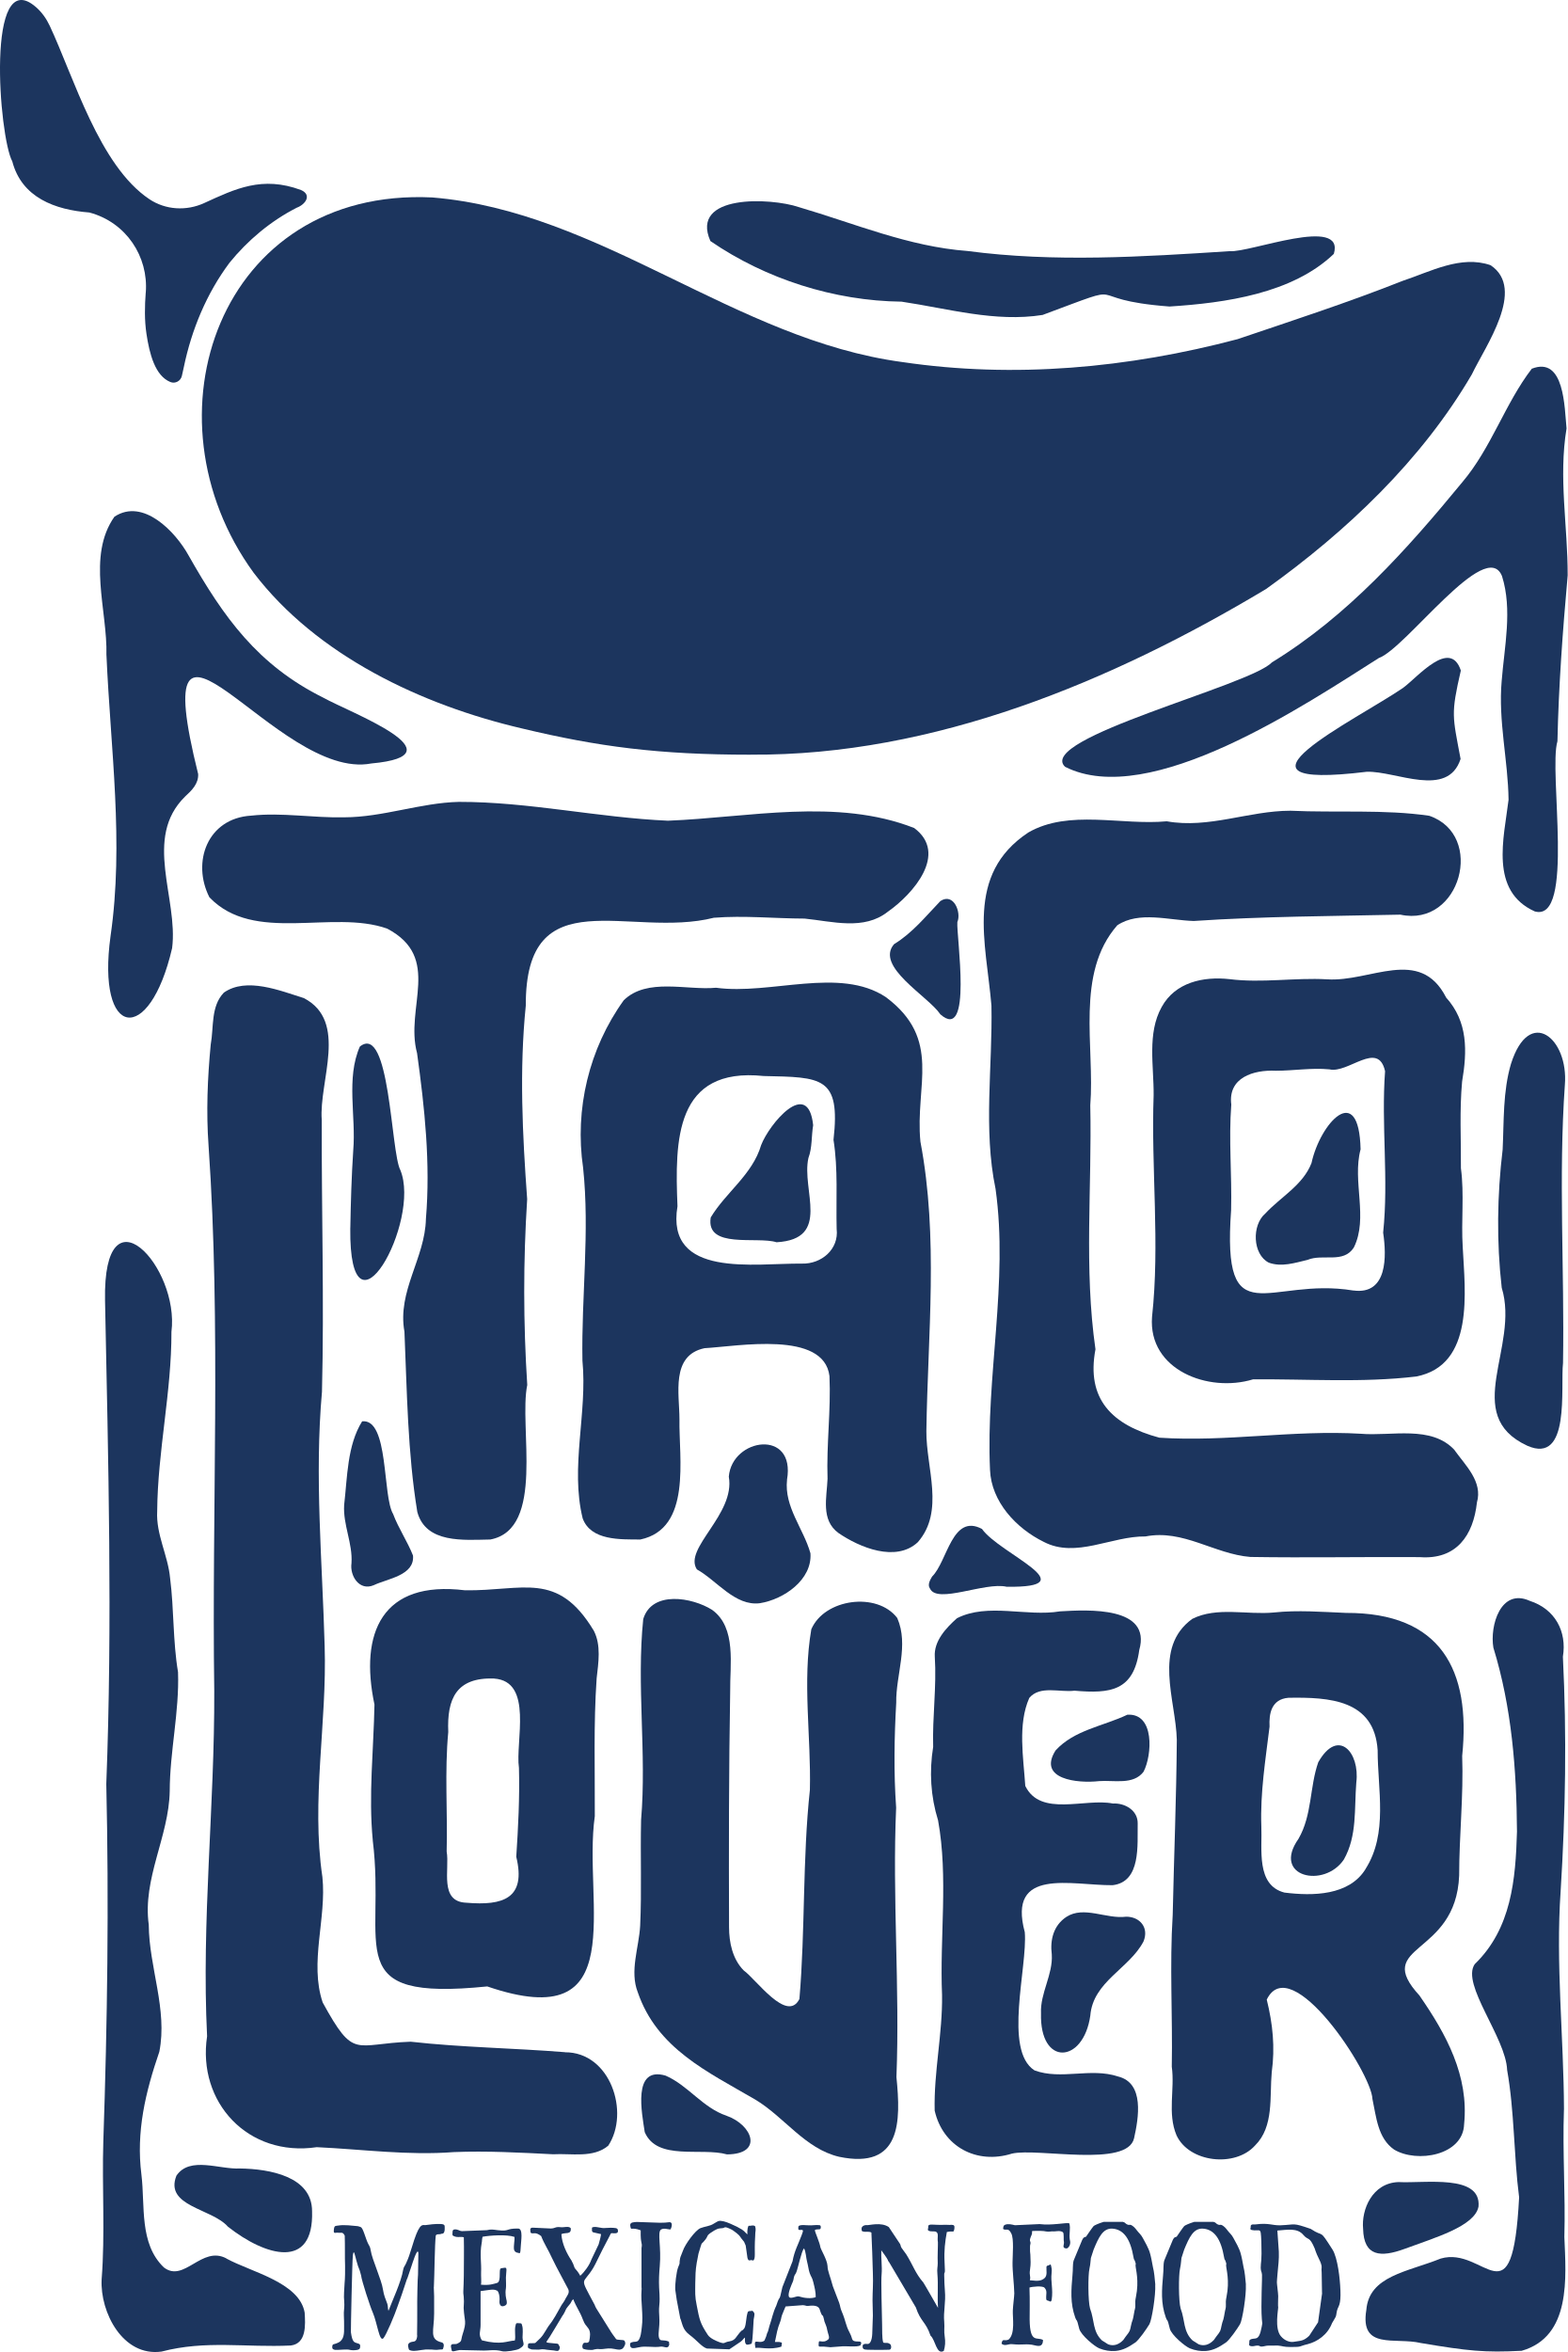
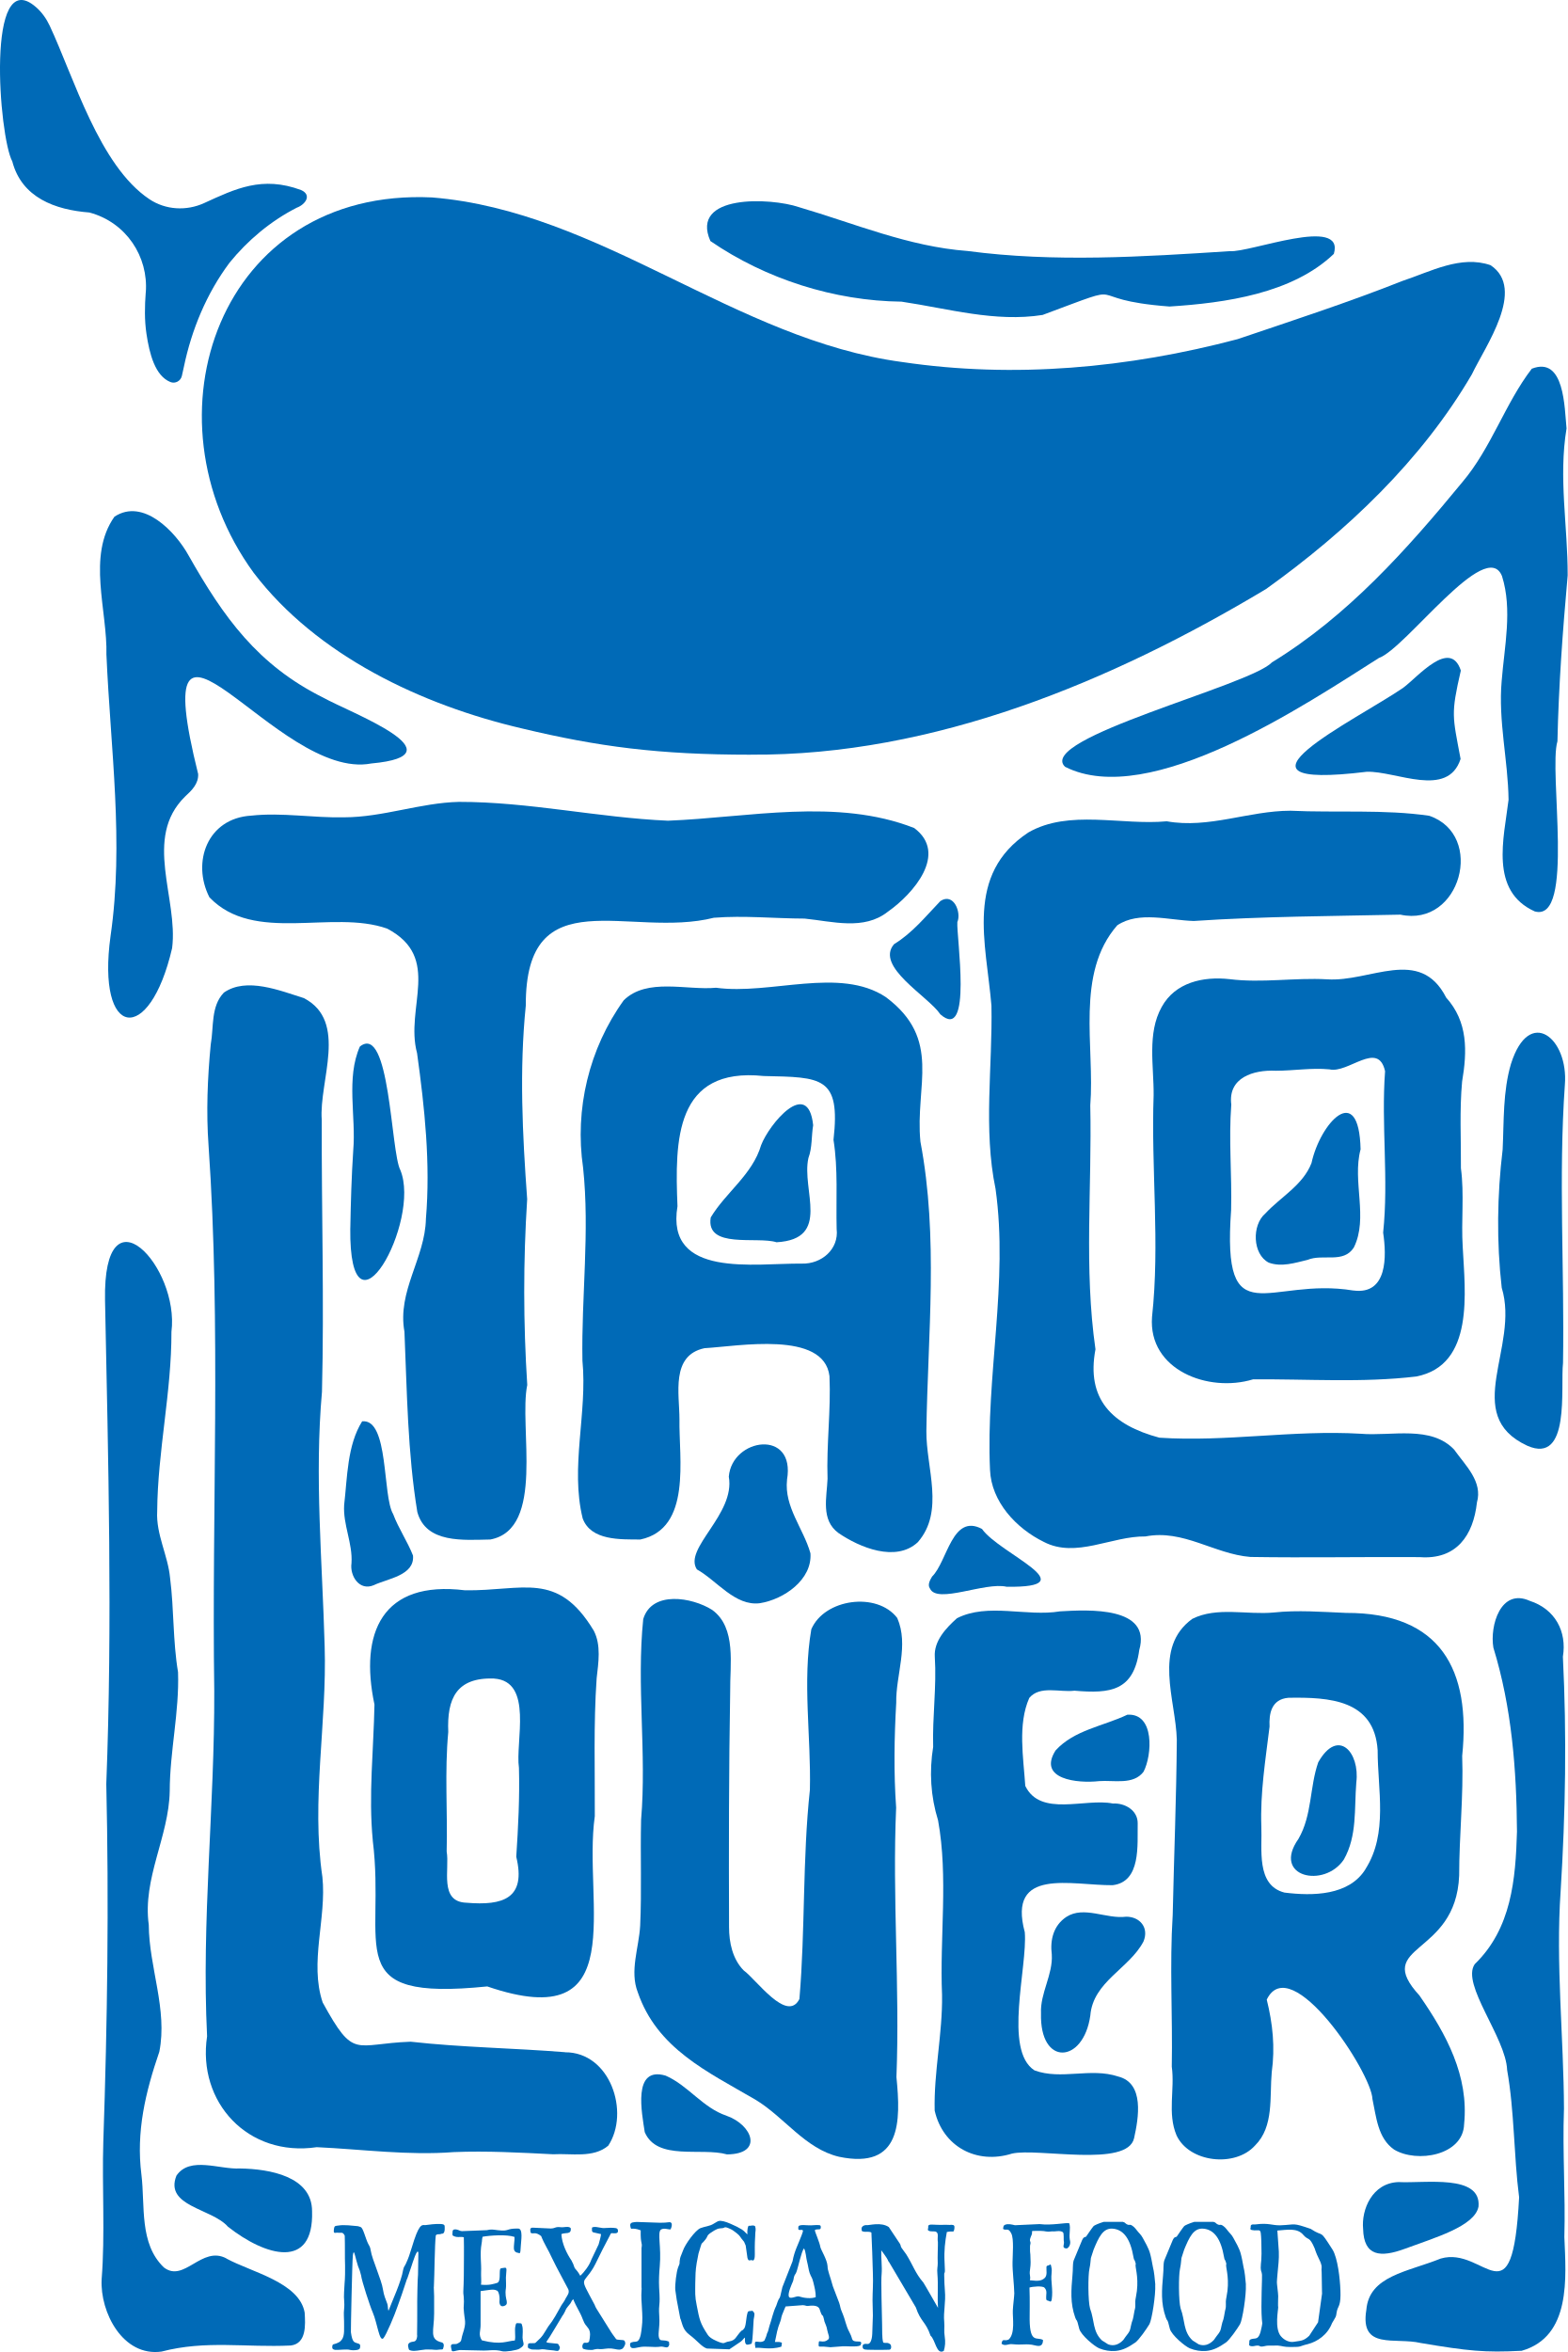
<svg xmlns="http://www.w3.org/2000/svg" id="Layer_1" data-name="Layer 1" viewBox="0 0 373.89 560.84">
  <defs>
    <style>
      .cls-1 {
-         fill: #1c355e;
+         fill: #006ab7;
        stroke-width: 0px;
      }
    </style>
  </defs>
  <g>
    <path class="cls-1" d="M346.94,345.8c-5.55-6.05-15.06-3.28-22.42-3.92-16.07-.96-32.06,2.01-48.01.94-11.31-3.03-17.49-9.19-15.24-21.08-2.78-19.31-.81-38.71-1.24-58.16,1.11-13.97-3.62-31.44,6.44-42.94,5.17-3.46,12.35-1.19,18.23-1.03,16.39-1.1,32.86-1.15,49.29-1.51,14.34,3.12,20.3-19,6.9-23.57-10.56-1.57-22.34-.7-33.12-1.21-9.97.01-19.45,4.32-29.5,2.52-10.78,1.02-23.33-2.91-33,2.66-15.2,10.04-10.06,26.33-8.81,41.3.29,14.49-1.99,29.46.98,43.7,3.11,22.27-2.35,44.65-1.32,67.01.31,7.56,6.21,13.92,12.83,17.16,7.66,3.99,16.17-1.41,24.24-1.3,9.02-1.76,16.36,4.18,25.02,4.89,13.45.22,26.92-.05,40.37.04,8.79.68,12.81-5.19,13.67-13.04,1.41-4.93-2.67-8.75-5.32-12.43Z" />
    <path class="cls-1" d="M170.3,218.84c7.15-.57,14.41.18,21.6.2,6.62.66,14.14,2.89,19.85-1.64,6.01-4.21,14.48-13.85,6.28-19.96-18.49-7.23-39.42-2.5-58.72-1.74-16.65-.73-33.13-4.51-49.85-4.49-9.22.22-18.11,3.66-27.36,3.68-7.39.17-14.86-1.2-22.18-.4-10.49.62-14.23,11.13-9.97,19.48,10.68,11.15,29.26,2.81,42.39,7.46,13.18,6.94,4.18,18.81,7.13,29.7,1.82,13.08,3.22,26.32,2.11,39.51-.19,9.38-6.88,17.22-5.12,26.91.61,14.24.75,28.88,3.07,42.98,2.05,7.56,11.08,6.68,17.41,6.57,13.2-2.48,6.74-26.92,8.81-36.85-.95-14.78-.97-29.5-.02-44.31-1.12-15.46-1.89-30.73-.33-46.14-.12-30.68,24.75-15.87,44.9-20.97Z" />
    <path class="cls-1" d="M219.52,272.23c-1.33-13.43,5.23-24.37-8.22-34.45-11.02-7.35-27.54-.47-40.52-2.25-6.99.67-16.44-2.46-22.02,2.99-8.29,11.51-11.74,25.98-9.69,39.94,1.62,15.28-.43,30.66-.16,45.98,1.22,12.56-2.96,25.36.06,37.63,1.96,5.32,8.97,5,13.75,5.03,12.33-2.6,9.16-19.41,9.33-28.71,0-6-2.12-15.2,5.97-16.91,7.96-.45,28.5-4.27,29.81,6.66.37,8.12-.74,16.27-.46,24.48-.17,4.43-1.66,9.79,2.59,12.92,5.06,3.47,13.69,7.05,18.92,2.22,6.5-7.4,1.98-17.75,2.06-26.52.33-23.07,2.93-46.11-1.42-69.01ZM191.25,301.31c-11.19-.13-32.56,3.62-29.67-13.68-.63-15.69-.65-33.26,20.57-31.05,13.81.3,18.36.09,16.64,15.22,1.12,7.01.58,14.16.75,21.24.58,4.81-3.59,8.4-8.29,8.27Z" />
    <path class="cls-1" d="M344.88,237.82c-6.27-12.22-18.07-3.58-28.39-4.3-7.74-.43-15.54.93-23.24-.04-6.28-.7-12.97.76-16.19,6.64-3.51,6.28-1.85,14.12-1.92,21.03-.62,17.63,1.53,35.36-.38,52.88-.95,12.63,13.41,18.13,24.09,14.88,12.98-.11,25.96.86,38.93-.68,13.97-2.72,11.61-20.28,11.08-30.86-.4-6.24.4-12.59-.43-18.8.04-6.87-.35-13.81.28-20.66,1.22-7.22,1.44-14.25-3.84-20.08ZM322.79,307.73c-20.36-3.38-31.35,11.29-29.17-19.18.21-8.42-.6-16.77.04-25.17-.82-6.43,5.27-8.31,10.63-8.06,4.25,0,8.49-.74,12.78-.33,4.5,1.06,11.61-7,13.27.44-.95,12.86.89,25.67-.46,38.5.83,5.56,1.1,14.88-7.09,13.79Z" />
  </g>
  <path class="cls-1" d="M179.05,179.96c-22.02,0-36.44-1.92-54.56-6.26-23.98-5.59-48.96-17.4-64-37.13-27.1-37.21-8.13-91.91,42.57-89.49,40.32,3.29,72.18,33.9,112.13,39.25,26.72,3.96,53.95,1.43,79.98-5.46,13.18-4.46,26.41-8.77,39.34-13.89,6.65-2.2,13.93-6.21,21-3.74,8.51,5.7-1.26,19.29-4.47,26.02-11.93,20.44-29.82,37.41-49.08,51.19-36.77,22.05-79.29,39.8-122.91,39.5Z" />
  <g>
    <path class="cls-1" d="M134.75,489.35c-12.28-.99-24.56-1.13-36.8-2.5-13.56.48-13.43,4.41-20.99-9.35-3.22-9.57.97-20.06-.07-29.93-2.71-18.35,1.12-36.64.54-55.05-.56-20.26-2.44-40.41-.64-60.65.54-21.58-.12-43.24-.05-64.81-.72-9.25,6.39-23.52-4.27-29.06-5.72-1.79-13.71-5.07-19.08-1.31-3.16,3.3-2.37,8.22-3.13,12.37-.77,8.05-1.1,16.08-.52,24.12,3,43.21.74,86.7,1.36,129.98.11,27.52-3.07,54.86-1.71,82.4-2.38,15.71,9.75,28.87,26.16,26.44,10.86.5,21.78,2.02,32.69,1.17,7.85-.32,15.81.12,23.68.52,4.32-.25,9.59.97,13.15-2.05,5.21-7.91.51-22.34-10.34-22.27Z" />
    <path class="cls-1" d="M338.6,475.9c-11.5-12.49,8.64-9.17,9.41-28.68,0-9.51,1.06-18.97.72-28.51,2.11-20.51-5.07-34.18-27.71-34.11-5.73-.23-11.46-.71-17.19-.1-6.4.62-13.57-1.44-19.47,1.52-9.46,6.88-3.92,19.35-3.69,28.84-.1,13.93-.68,27.83-.98,41.75-.76,12.02,0,24.15-.22,36.2.76,5.45-1.09,11.08,1.13,16.36,3.02,6.51,13.96,7.72,18.72,2.44,4.57-4.52,3.45-11.62,3.99-17.49.82-5.99.24-11.52-1.19-17.31,5.75-11.87,25.01,17.45,25.21,23.72.91,4.24,1.26,9.32,5.16,12.04,5.44,3.28,16.48,1.41,16.7-6.06,1.17-11.49-4.24-21.43-10.6-30.6ZM325.71,445.64c-3.92,6.41-12.64,6.49-19.37,5.65-6.84-1.77-5.27-10.44-5.51-15.78-.29-8.01.99-15.87,1.96-23.8-.16-3.04.4-6.53,4.5-6.87,9.73-.16,20.49.44,21.28,12.5-.01,9.39,2.52,19.81-2.88,28.3Z" />
    <path class="cls-1" d="M214,385.82c-4.81-6.31-17.37-4.62-20.5,2.68-2.16,12.49-.04,25.62-.34,38.29-1.78,16.52-1.09,33.35-2.5,49.88-2.94,5.81-10.33-4.72-13.28-6.81-2.67-2.7-3.5-6.67-3.5-10.32-.07-18.77-.05-37.55.27-56.28-.1-6.13,1.58-15.16-4.32-19.39-4.74-2.99-14.37-4.66-16.42,2.21-1.63,15.87.84,31.93-.51,47.87-.2,8.41.17,16.84-.22,25.24-.29,5.24-2.55,10.81-.57,15.87,4.6,13.43,16.61,18.94,28.02,25.59,6.92,4.14,11.88,11.74,20,13.64,14.86,3.1,14.73-8.41,13.67-19,.84-21.46-1.01-42.84-.07-64.26-.59-8.31-.45-16.72.02-24.99-.11-6.67,3.06-13.73.25-20.21Z" />
    <path class="cls-1" d="M252.83,384.23c-8,1.34-17.21-2.1-24.59,1.64-2.63,2.35-5.54,5.45-5.29,9.19.46,7.14-.6,14.33-.39,21.48-.95,5.88-.61,11.79,1.17,17.53,2.47,13.58.36,27.85.95,41.68.13,9.22-1.99,18.39-1.76,27.53,1.95,8.59,10,12.91,18.44,10.25,6.19-1.42,27.55,3.43,29.12-3.68,1.06-4.77,2.54-13.17-3.84-14.71-6.54-2.17-13.56.9-19.91-1.45-7.46-4.78-1.63-24.64-2.32-32.96-4.19-15.59,11.1-11.13,20.94-11.2,6.86-.79,5.88-9.69,5.99-14.71.06-3.13-3.04-4.93-5.93-4.77-6.61-1.33-17.25,3.29-20.88-4.19-.44-6.75-1.84-14.67.95-20.98,2.56-3.05,7.26-1.28,10.78-1.73,8.58.74,14.12.08,15.45-9.68,2.98-10.46-12.14-9.64-18.88-9.24Z" />
    <path class="cls-1" d="M88.9,438.85c3.2,25.58-8.13,38.42,27.31,34.82,34.8,11.92,22.72-19.91,25.65-40.6.05-10.96-.32-21.93.44-32.87.42-3.71,1.11-7.93-.69-11.37-8.67-14.37-16.84-9.43-30.69-9.62-19.83-2.45-25.22,10.16-21.61,27.25-.2,10.8-1.45,21.6-.4,32.4ZM117.84,400.26c9.44.63,5.02,15.1,5.93,21.29.19,7.1-.18,14.16-.64,21.21,2.41,9.95-3.15,11.69-11.89,10.95-6.57-.22-3.96-7.99-4.71-12.21.24-9.49-.51-19.07.38-28.49-.34-7.98,1.94-13.07,10.92-12.76Z" />
  </g>
  <path class="cls-1" d="M34.77,69.74c.66-8.52-4.65-16.73-13.46-19.07-8.15-.63-16.14-3.54-18.38-12.19C-.26,32.65-3.47-8.77,8.56,1.68c1.41,1.22,2.5,2.76,3.29,4.45,5.76,12.27,11.82,33.37,23.77,41.36,3.87,2.59,8.85,2.87,13.08.93,7.43-3.4,13.83-6.54,23.09-3.11,2.66,1.17,1.08,3.45-1.02,4.22-6.19,3.16-11.69,7.76-16.03,13.12-5.48,7.34-9.04,15.96-10.89,24.85l-.47,2.12c-.27,1.23-1.59,1.95-2.75,1.47-3.65-1.48-4.98-6.7-5.7-11.5-.49-3.26-.42-6.57-.17-9.86Z" />
  <g>
    <path class="cls-1" d="M54.02,538.54c-5.91-3.19-10.09,5.89-14.94,2.13-5.93-5.7-4.44-14.71-5.35-22.12-1.3-10.24.96-19.66,4.27-29.31,2-10.08-2.46-20.13-2.52-30.27-1.52-11.06,4.8-20.99,5-31.86.02-9.49,2.31-18.9,1.98-28.39-1.25-7.43-.94-14.94-1.89-22.4-.5-5.46-3.39-10.42-3.08-15.97.11-14.31,3.44-28.43,3.4-42.78,1.97-15.5-16.35-35.25-15.84-7.49.78,38.42,1.79,76.86.3,115.31.65,28.35.26,56.91-.71,85.26-.33,10.94.45,21.96-.4,32.88-.4,7.84,5.05,18.49,14.29,17.21,10.56-2.77,20.03-.93,30.84-1.45,3.76-.48,3.47-4.96,3.29-7.86-1.27-7.21-12.79-9.66-18.65-12.87Z" />
    <path class="cls-1" d="M253.99,182.83c20.18,10.27,57.48-14.92,74.86-25.92,6.44-2.27,25.61-28.98,29.38-19.53,2.52,7.99.56,16.82-.08,25-.85,9.55,1.53,18.96,1.64,28.34-1.1,9.14-4.58,21.73,6.25,26.61,9.65,2.71,3.25-33.5,5.41-40.57.29-13.27,1.26-26.34,2.44-39.55.03-11.72-2.22-23.31-.27-35.05-.5-4.87-.43-17.32-8.29-14.24-6.38,8.31-9.64,18.86-16.53,27.01-13.24,16.1-27.4,31.98-45.46,43.02-5.19,5.54-56.31,18.14-49.34,24.88Z" />
    <path class="cls-1" d="M373.01,503.02c-.06-17.3-2-34.72-.8-52.05,1.17-18.66,1.47-37.23.54-55.93.99-6.02-1.87-11.36-7.89-13.31-6.96-3.15-9.58,5.97-8.69,11.15,4.38,14.23,5.53,29.08,5.63,43.86-.33,11.4-1.31,23.13-10.08,31.62-3.3,4.82,7.43,17.48,7.73,25.23,1.77,9.99,1.56,20.27,2.86,30.37-1.6,30.51-8.13,11.49-18.7,14.6-7.94,3.2-17.08,4.1-17.74,12.25-1.58,9.66,6.85,6.44,13.01,7.89,11.22,1.89,15.21,2.32,24.04,1.85,11.87-3.39,10.57-17.49,10.18-27.14.28-10.13-.46-20.3-.1-30.37Z" />
    <path class="cls-1" d="M25.39,156.24c.97,22.29,4.2,44.71.98,66.94-3.4,24.54,9.26,26.29,14.68,2.9,1.51-11.86-6.98-26.24,3.09-36.14,1.6-1.46,3.23-3.06,3.12-5.37-13.13-52.67,18.7,1.84,41.3-2.52,22.03-2.01-5.32-12.24-11.38-15.65-15.73-7.8-23.86-19.22-32.21-33.96-3.1-5.62-10.82-13.77-17.68-9.23-6.61,9.4-1.62,22.35-1.91,33.02Z" />
    <path class="cls-1" d="M215.02,71.93c11.12,1.65,22.34,4.96,33.64,3.17,22.75-8.45,7.77-3.72,30.26-2.01,13.36-.85,29.31-3.1,39.2-12.55,2.73-9.21-20.06-.25-24.8-.65-20.79,1.34-41.82,2.71-62.57-.04-14.04-1.04-26.91-6.56-40.25-10.47-6.62-2.25-26.04-3.14-21.07,8.1,13.19,9.05,29.5,14.27,45.59,14.45Z" />
    <path class="cls-1" d="M360.38,253.64c-1.97,6.64-1.67,13.66-2,20.48-1.31,10.93-1.47,21.95-.22,32.94,4.35,14.18-9.8,30.3,6.1,37.68,10.37,4.57,7.87-13.95,8.52-19.73.37-22.12-1.11-44.28.44-66.32.92-11.12-8.47-18.84-12.84-5.04Z" />
    <path class="cls-1" d="M187.7,352.86c2.12-12.21-13.11-10.02-13.88-.75,1.61,8.98-10.91,17.12-7.61,22.12,4.78,2.66,9.1,8.81,15.01,8.06,5.76-.91,12.53-5.63,12.07-11.91-1.67-5.93-6.29-11.04-5.58-17.52Z" />
    <path class="cls-1" d="M334.69,163.99c-11.23,7.7-46.38,24.64-8.71,20.04,7.01-.21,19.29,6.41,22.37-3.06-1.92-10.27-2.36-10.57.06-21.08-2.55-7.75-10.29,1.58-13.72,4.09Z" />
    <path class="cls-1" d="M83.54,292.87c-.3,29.55,17.04-1.66,11.93-13.89-2.29-4.37-2.45-35.12-9.64-29.43-3.34,7.57-.89,16.64-1.58,24.74-.41,6.19-.59,12.39-.7,18.57Z" />
    <path class="cls-1" d="M268.6,457.04c-4.72.63-10.08-2.68-14.29.06-3.07,2.06-3.9,5.48-3.46,8.94.31,4.81-2.8,9.25-2.57,14.03-.35,12.73,10.13,12.06,11.76.55.65-8.12,9.28-11.18,12.68-17.66,1.38-3.33-.88-5.92-4.12-5.92Z" />
    <path class="cls-1" d="M57.22,517.08c-4.88.27-11.94-2.99-15.14,1.71-2.92,7.36,8.45,7.78,12.28,12.17,8.97,7.06,20.51,10.42,20.07-3.69,0-8.29-10.1-10.09-17.21-10.19Z" />
    <path class="cls-1" d="M93.77,361.04c-2.6-4.29-.97-22.84-7.4-22.12-3.58,5.73-3.52,13.34-4.29,19.94-.3,4.73,2.06,9.13,1.75,13.88-.44,3.03,1.88,6.71,5.31,5.25,3.33-1.59,9.79-2.31,9.36-7.07-1.32-3.37-3.45-6.45-4.73-9.87Z" />
    <path class="cls-1" d="M334.94,536.27c7.11-2.65,16.84-5.38,17.69-10.13.65-7.76-12.73-5.49-19.09-5.82-6.32.22-8.87,6.63-8.44,11.13.15,6.65,4.23,6.87,9.84,4.82Z" />
    <path class="cls-1" d="M173.31,504.51c-5.71-1.89-9.17-7.23-14.56-9.57-8-2.35-5.64,9.01-4.98,13.47,2.95,6.93,13.48,3.58,19.62,5.31,8.75-.06,6.1-7.03-.08-9.2Z" />
    <path class="cls-1" d="M224.25,241.85c7.79,6.92,3.81-18.65,4.08-21.99.99-2.22-.84-7.09-4.04-5.01-3.52,3.66-6.63,7.58-11.06,10.29-4.59,5.34,8.17,12.43,11.02,16.7Z" />
    <path class="cls-1" d="M268.87,408.88c-5.76,2.74-12.67,3.63-17.12,8.52-4.36,6.89,5.25,7.9,10.39,7.31,3.5-.27,8.17.99,10.6-2.24,2.05-3.92,2.71-14.03-3.88-13.59Z" />
    <path class="cls-1" d="M234.21,364.58c-7.14-3.78-8.24,7.76-11.91,11.36-.48.82-1.16,1.96-.49,2.87,1.72,3.73,13.17-1.66,18.29-.44,19.49.25-1.69-7.82-5.89-13.78Z" />
    <path class="cls-1" d="M193.94,268.31c-1.21-11.5-10.52-.22-12.41,4.75-2.08,7.06-8.43,11.25-12.02,17.24-1.25,7.61,11.08,4.44,15.69,5.92,13.18-.76,5.88-12.44,7.61-20.1.93-2.46.7-5.31,1.13-7.82Z" />
    <path class="cls-1" d="M314.41,420.19c-2.09,5.96-1.44,12.61-4.72,18.28-6.45,9.13,6.18,11.9,10.83,4.92,3.19-5.66,2.45-12.02,2.96-18.36.9-7.13-4.33-13.15-9.07-4.83Z" />
    <path class="cls-1" d="M322.89,297.47c3.52-7.08-.44-15.75,1.61-23.41-.38-16.4-9.63-6.28-11.71,3.28-2.05,5.27-7.3,8.03-11.01,12.02-3.25,2.75-3.07,9.73.82,11.72,3.04,1.11,6.22.06,9.25-.66,3.67-1.53,8.55.95,11.04-2.95Z" />
  </g>
  <g>
    <path class="cls-1" d="M103.46,545.35c0,.62.08,1.54.08,2.19v4.12c0,4.08-1.27,6.16,1.81,6.89.12,0,.62.23.46,1-.19.85-.23.65-.73.69-1.77.23-1-.04-3.54,0-1.85.19-2.5.46-3.46.27-.65-.12-.58-.35-.65-.62-.15-.46-.23-1,.35-1.31.69-.39,1.46.15,1.69-1.31.08-.54,0-.23,0-.58,0-1.88.08-4.54.04-6.39-.04-.88.08-7.39.19-7.93l.08-5.19c-.23-1.39-1.46,2.65-1.62,3.12l-1,2.96c-.12.15-.31.81-.35.92-.65,2-1.27,3.81-1.96,5.69-.69,2.08-2.73,6.93-3.42,7.7-.96.92-1.42-3.58-2.54-6.19-.58-1.27-2.65-7.58-2.77-8.81-.58-2.31-.42-.92-1.12-3.54-.42-1.5-.62-2.89-.85-1.15-.15,1.31-.5,17.97-.46,18.24.35,2.54.85,2.39,1.58,2.65.35.12.73.12.62.92-.04.46-.27.54-.69.65-.62.11-1.27.11-1.73,0-.73-.23-2.46.04-3.5,0-.35-.08-.73-.12-.73-.65,0-.88.42-.65.85-.85.46-.19.96-.31,1.39-.89.81-1,.54-2.85.58-4.42,0-.88-.12-1.88,0-2.81.19-1.89-.12-2.35,0-4.08l.12-2.15c.12-1.08.15-3.5.12-4.23-.08-1.96,0-4.73-.08-7.16-.46-1-.96-.62-1.42-.69-.88-.15-1.35.5-1.15-.92.12-.85.38-.69,1.08-.81,1.31-.23,3.39.04,4.58.15.15,0,.62.19.73.23.58.23,1.12,2.65,1.73,3.89.35.73.5.73.65,1.69.31,2.12,2.58,6.96,2.92,9.31.23,1.46.58,2.15,1.04,3.42.19.62.08,1.12.27,1.65.89-2.35,3.04-6.92,3.5-9.77.19-.88.35-.77.65-1.46.65-1.38.92-2.27,1.42-3.89,1.62-5.43,2.31-5.43,3.15-5.31.81-.11,2.62-.35,3.73-.27,1,.04.96.38.96.81.04.62-.04,1.62-.73,1.5-.69.31-.92-.08-1.39.39-.27,2.08-.31,9.39-.46,12.31Z" />
    <path class="cls-1" d="M124.62,557.28c.04,1.62.89,1.77-.73,2.77-.58.38-3.39.81-4.08.62-1.89-.54-3.31-.08-5.12-.19l-5.04-.11c-.92.11-1.85.58-1.92.08l-.15-.69c-.27-1.19.92-.65,1.42-.88,1.31-.65.85-.73,1.31-2.19,1.08-3.31.46-2.89.27-6.35,0-.73.12-1.38.04-2.12,0-.92-.15-1.08-.12-1.81.04-1.19.12-2.42.12-3.77,0-2.81.08-6.39,0-9.16-1-.23-1.5.19-2.54-.35-.27-.11-.15-.58-.15-.85,0-.46.12-.77.96-.65.58.12.73.35,1.27.39l5.93-.23c1.12-.27,1.58-.12,2.62,0,2.92.35,1.77-.42,4.85-.39,1.27,0,.69,3.04.65,4.19-.08,2.08-.27,1.69-.58,1.62-.69-.08-.92-.39-1.04-.81-.12-.96.19-2.19.12-3-1.85-.65-5.96-.35-7.62-.04-.19.81-.08.85-.23,1.62-.46,2.46,0,4.89-.12,6.85-.04.92.12,2.39-.04,2.96,2.15.19,3-.19,3.85-.42.92-.27.5-2.46.73-3.27.08-.27.46-.27.81-.31.35-.04.77-.23.69.65,0,.5-.12,1.08-.12,1.66,0,.77.08,2.04,0,2.54-.23,1.42.04,2.35.19,3.04.08.62.04.96-.65,1.19-.73.27-1.12-.31-1.08-1.12.15-1.27-.27-2.62-.69-2.58-.73-.42-1.92-.08-3.81.15v8.12c0,1.42-.58,2.27.31,3.62,4.66,1.19,6.04.12,7.85.04.27-1.04-.15-2.42.19-3.65.12-.62.23-.5,1.04-.46.42,0,.38.08.54.62.23.73.08,2.19.08,2.69Z" />
    <path class="cls-1" d="M148.91,558.13c.23.31.31.73.08,1.15-.31.65-.54.85-.89.92-.54.23-1.23-.08-2.27-.19-1-.11-1.96.19-2.69.15-1.35-.15-1.46.23-2.15.19-.23,0-1.15,0-1.77-.23-.35-.15-.19-.12-.35-.65.27-1.58,1.12-.27,1.65-1.19.23-1.04.38-2.19-.15-3-.69-1-.81-.77-1.39-2.27-.65-1.77-1.5-2.81-2.27-4.77-.73.73-.04.38-1.31,1.81-.58.69-.46.88-.89,1.58-.31.58-.04.08-.35.54-.65,1.04-3.12,5.31-3.81,6.19-.23.31.89.31,1.77.42,1.35.08.92.12,1.42.92-.19,1.35-.81.77-1.89.73-2.04-.15-1.69-.38-3.19-.15l-1.65-.04c-.5-.23-.62-.11-.92-.5.04-.62,0-.85.19-.92.35-.19,1.42.04,1.65-.19,1.92-1.73,1.77-1.92,3.04-3.89,1.35-1.69,2.04-3.12,3.15-5.08.46-.73.58-.73,1.04-1.69.35-.62.92-1.23.58-2.08-.42-.88-2.81-5.16-3.89-7.46-.85-1.92-1.88-3.39-2.58-5.23-1.38-1.08-1.81-.5-2.31-.69-.15,0-.27-.19-.27-.62-.08-.35,0-.77.73-.69l4.16.19c1.15-.04.96-.46,2.35-.31.73.11,1.89-.35,2.39.23.19,1.62-1.27.96-2.23,1.42.12,2.27,1.31,4.69,2.42,6.31.35.81.23.31.58,1.31.31,1,.46.46,1.5,2.31.96-.85,2.19-2.5,2.65-3.85l1.73-3.62c.23-.85.5-1.73.58-2.46l-1.85-.42c-.31-.08-.35-.42-.31-.73,0-.23-.12-.5.38-.54.92-.12,1.81.35,2.81.23.85,0,1.42-.15,2.58.04.46.19.42.46.42.77,0,.58-.96.46-1.5.42-.19,0-.31.27-.46.62-.69,1.23-2.66,5.12-3.42,6.73l-.5.92c-2.54,4.23-3.39,1.81.15,8.5.35.58.15.46.58,1.19l2.96,4.73c.15.23.12.19.27.42.31.58.92,1.38,1.46,2.12.15.31,1.81.15,1.96.39Z" />
    <path class="cls-1" d="M159.85,531.62c-.58,0-1.5-.42-2.23.04-.89.77.15,4.08-.27,8.77-.15,1.62-.23,3.39-.15,5.04.35,5.08-.19,3.27.04,6.93.19,2.89-.54,4.54.12,5.43.35.46.92,0,2.19.54,0,.65.23.54-.12,1.15-.38.5-1.12-.04-1.85.04-1.85.27-3.46-.23-5.19.15-.54.12-1.19.27-1.62.19-.35-.08-.46-.39-.5-.69,0-.31-.04-.58.42-.69.62-.23,1.12.04,1.54-.42.58-.65.73-2.12.85-3.27.38-2.73-.27-6-.08-8.54.04-.85.04-.31,0-.92v-9.31c.27-1.54-.27-.69-.19-4.23-1.19-.46-1.69-.39-2.08-.39-.27.08-.31-.08-.42-.73-.12-.88.92-.81,1.54-.88l5.58.19c.92,0,1.5-.04,2.08-.12,1.27-.19.5,1.73.35,1.73Z" />
    <path class="cls-1" d="M180.15,532.27c0,.23-.04.46-.04.96-.27,4.19.19,5.19-.46,5.81-.85-.38-1.04.46-1.38-.62l-.42-2.96-.38-.89-.31-.38c-.65-.73-.54-.96-1.42-1.65-.38-.27-.85-.69-1.31-.92-1.89-.92-1.42-.35-2.15-.31-1.08.08-1.31.11-2.96,1.23-.77.58-.46.65-1,1.38-1.46,1.88-.62-.04-1.73,3.46l-.42,2.19c-.31,1.85-.31,3-.35,4.89,0,2.15-.12,3.08.35,5.27.65,3.35.77,4.19,2.65,7.04.58.85,1.96,1.42,2.77,1.73,1.42.5.92.04,2.35-.19,1.46-.23,1.62-1.12,2.5-2.12.73-.88.5-.15,1.15-1.12.42-1.04.31-2.31.73-3.69.15-.46.85-.23,1.12-.38.73.65.5.88.31,2.08l-.19,3.23c-.04.35-.12,2.54-.38,2.58-.85.23-1.27.42-1.46-.35-.08-.35-.04-.58-.04-1.15-.46.31-.46.58-1.04,1l-2.69,1.81-5.31-.19s-.08-.04-.15-.04c-1.19-.42-2.15-1.81-4.04-3.23-1.58-1.19-1.65-2.39-2.12-3.73,0-.04-.08-.11-.08-.15l-.85-4.46c-.12-.96-.23-1.62-.35-2.42-.08-1.27.27-4.27.69-5.35.62-1.42.15-.58.46-2.12.12-.54.46-1.15.69-1.85.46-1.42,2.92-4.85,4.16-5.35,1.04-.42,2.27-.46,3.19-1.08,1.12-.65,1.15-.81,2.39-.54.85.19,2.31.89,3.12,1.27,1.27.77,1.12.42,2.5,1.85-.08-1.04.12-2.12.38-2.08.35.11.92-.27,1.46.11.23.69.08,1.15.08,1.42Z" />
    <path class="cls-1" d="M205.18,559.28c-.77.46-3.69.08-4.58.23l-2.54.19-1.62-.15h-.92c-.35,0-.27-.31-.27-.65.04-.35,0-.69.27-.62,1.15.15,1.39.04,2-.42.5-.42-.08-1.39-.23-2.27-.08-.77-.54-1.62-.65-2-.58-2.65-.31-.27-1.15-2.92-.27-.88-1.42-.92-2.12-.88-1.42.19-.85-.04-1.85-.12l-4.16.31-.42,1c-.81,1.85-.5,1.65-.81,2.5-.81,2.04-.85,2.85-1.31,4.96h.96c.96.19.69.08.58,1.12-2.77.92-5.54,0-6.16.35-.19-.85-.23-1.35,0-1.5.27-.19,1.38.35,2.12-.31.73-1.54.38-1.31.85-2.19l.35-1.31c.58-1.62.81-3.15,1.62-4.81,1.04-3.16.54-.19,1.46-4.42l2.42-6.16c.46-2.54,1.31-3.89,2.19-6.27.23-.58.38-1.04.23-1.15-.19-.15-.54-.04-.77-.04-.38-.12-.27-.23-.27-.69,0-.81,2.23-.35,3.04-.42.58-.04,1.38-.11,2.04-.04.27.04.35.35.23.81-.12.19-.31.19-.69.19-.5,0-.65.15-.69.23-.04.15,1.19,3,1.31,3.92.08.65,1.65,3.04,1.73,4.62,0,1.12.62,2.35,1.27,4.81l1.5,3.92c.35,1.04.19,1.12.65,2.16.96,2.27.88,3.15,1.81,4.89.62,1.15.54,1.58.77,1.85.35.42,1.12.31,1.58.35.42.04.65.23.23.96ZM194.02,544.35c-.42-1.62-.46-1.08-.92-2.35-.27-.81-.35-1.73-.62-2.73-.23-.81-.27-2.39-.73-3.15-.62.73-1.42,4.69-1.81,5.66-.31.73-.31.46-.46.85-.23.54-.12.65-.35,1.35-.31.73-1.27,2.81-1,3.62.31.81,1.85-.23,2.46,0,1.12.38,2.96.58,3.96.15.04-1.12-.31-2.5-.54-3.39Z" />
    <path class="cls-1" d="M227.63,531.38c-.11.65-.19.81-.58.73-.5-.04-1,.08-1.23.12-.42,2.35-.69,4.39-.54,7.2.23,3.89-.12,1.58-.08,3.27,0,1.15.08,2.42.15,3.42.27,3-.39,5.04-.15,7.54.12,1.42-.11,2.08.12,3.54.19,1.23.11,2.27-.23,3.39-1.77,1-1.96-2.62-3.16-3.65-1.12-3.35-2.35-3.27-3.5-6.73l-6.39-10.81c-.27-.35-.23-.27-.27-.46-.12-.39-1.58-2.35-1.58-2.35-.08,1.77.23,3.92.08,5.62-.19,1.46.08,9.73.11,12.01.04,1.35-.04,3.19.23,4.23.12.46.89,0,1.5.39.23.19.31.15.39.5.08.19.11.96-.46.96-2.39.08-4.69,0-5.12,0-.96,0-1.19-.27-1.19-.73,0-.35.04-.77,1.15-.65.62.08,1.08-.85,1.15-2.39l.15-4.39c0-1.65-.08-2.12-.08-3.62,0-2.16.19-3.81.08-6.46-.15-4.73-.15-5.43-.35-9.7-.54-.35-1.42-.08-1.85-.23-.04,0-.11-.04-.19-.04-.23,0-.31-.19-.31-.69s.65-.88,1.23-.81c.58.08,3.42-.81,5.27.46l2.69,4.04c.23.46.04.35.35.92.31.5.81,1.04,1.12,1.54,1.62,2.58,2.12,4.46,4.08,6.73.19.23,3.31,5.73,3.5,6.04-.19-2.54.08-5.5-.15-8.08-.12-1.35.08-1.62.08-2.54-.08-1.42.08-4.62.04-5.04-.19-1.15.23-2-.35-2.42-.23-.23-.81-.12-1.46-.19-.89-.19-.5-.54-.5-.85.04-.27-.19-.62.54-.73.65-.04,2.08.12,3.35.04.54-.04,1.08.08,1.62,0,.69,0,.81.23.73.88Z" />
    <path class="cls-1" d="M255.21,534.27c.23,1.23-.58,1.88-.81,1.88-1.27-.04-.54-.92-.65-1.58-.15-.54.08-2.08-.27-2.31-.73-.5-1.81-.08-2.5-.19-1.62.23-1.39-.11-2.85-.11-2.92.04-1.65-.15-2.08.92-.73,1.65-.27,1.39-.27,1.96,0,.5-.15.12-.12,1.39,0,.5,0,.85.08,1.38.04,1.77.15,1.88-.08,3.62-.23,1.46.23,1.46-.04,2.5,2.19.27,2.77.08,3.46-.46.81-.65.42-1.96.5-2.77.08-.31.39-.23.65-.38.19-.04.35-.42.46.19.23.96.15,1.19.11,1.81-.23,1.88.39,3.81.04,6.16-.15.85-.46.46-.69.38-.35-.08-.62-.15-.62-.42-.11-1.15.35-1.92-.42-2.73-.46-.5-2.92-.27-3.58-.04.11,3,.04,5.54.04,7.66.08,5.85,1.81,4,3.19,4.85-.04,2.16-1.77,1.23-2.69,1.12-1.96-.23-2.19.11-4.58-.12-1-.15-1.77.58-2.62-.11.23-1.46.65-.5,1.69-1,1.62-1.42.92-5.23,1-6.93.04-1.12.35-3.46.35-4.08-.04-2.15-.46-5.31-.42-7.39,0-1.58.39-5.66-.31-6.92-.62-1.19-.96-.81-1.54-.89-.54-.08-.39-.31-.35-.54s.04-.46.42-.62c.73-.31,1.69-.04,2.35.11l5.89-.27c2.89.38,6.35-.42,7.08-.19.39,1.42-.15,2.35.15,4.12Z" />
    <path class="cls-1" d="M275.52,544.77c.15,2.42-.81,8.43-1.38,9.43-.69,1.15-2.5,3.77-3.39,4.39-1.58,1.08-2.85,1.81-4.66,2-1.35.11-2.69-.12-3.92-.62-1.19-.5-4.35-3.15-4.77-4.66-.73-2.96-.42-1.31-.96-2.69-1.23-3.46-.96-6.58-.65-10.16.15-1.35,0-2.42.27-3.42l2.04-4.92c.35-.69.46-.62.92-.77.04-.08,1.58-2.31,1.81-2.54.15-.15,1.12-.62,2.39-1h4.58c.58.15.5.31.89.54.88.5.62-.31,1.81.73.19.19.5.54.69.81.5.65.92.92,1.35,1.73.5.89,1.42,2.5,1.73,3.65.23.92.12.39.35,1.46.62,3.54.54,1.89.92,6.04ZM270.83,540.31c-.04-.88.23.04-.12-1.08-.27-.77-.19-.04-.38-1.04-.73-4.23-2.31-6.62-5.08-6.77-2.19-.08-3.19,2-4.42,5l-.65,2c-.19,1.38-.04,1.04-.35,2.58-.35,1.5-.35,7.73.15,9.47,1.08,2.81.58,5.5,2.85,7.62l1.46.92c1.31.5,2.54.08,3.62-1.04l.54-.77c1.15-1.46,1-1.35,1.31-2.73.27-1.27.35-.89.58-2.16l.23-1.27c.46-1.62-.04-1.46.35-3.35.81-3.89-.08-6.66-.08-7.39Z" />
    <path class="cls-1" d="M297.13,544.77c.15,2.42-.81,8.43-1.38,9.43-.69,1.15-2.5,3.77-3.39,4.39-1.58,1.08-2.85,1.81-4.66,2-1.35.11-2.69-.12-3.92-.62-1.19-.5-4.35-3.15-4.77-4.66-.73-2.96-.42-1.31-.96-2.69-1.23-3.46-.96-6.58-.65-10.16.15-1.35,0-2.42.27-3.42l2.04-4.92c.35-.69.46-.62.92-.77.04-.08,1.58-2.31,1.81-2.54.15-.15,1.12-.62,2.39-1h4.58c.58.15.5.31.89.54.88.5.62-.31,1.81.73.19.19.5.54.69.81.5.65.92.92,1.35,1.73.5.89,1.42,2.5,1.73,3.65.23.92.12.39.35,1.46.62,3.54.54,1.89.92,6.04ZM292.43,540.31c-.04-.88.23.04-.12-1.08-.27-.77-.19-.04-.38-1.04-.73-4.23-2.31-6.62-5.08-6.77-2.19-.08-3.19,2-4.42,5l-.65,2c-.19,1.38-.04,1.04-.35,2.58-.35,1.5-.35,7.73.15,9.47,1.08,2.81.58,5.5,2.85,7.62l1.46.92c1.31.5,2.54.08,3.62-1.04l.54-.77c1.15-1.46,1-1.35,1.31-2.73.27-1.27.35-.89.58-2.16l.23-1.27c.46-1.62-.04-1.46.35-3.35.81-3.89-.08-6.66-.08-7.39Z" />
    <path class="cls-1" d="M319.69,546.04c.15,3.77-.5,3.73-.81,4.92-.27,1.12-.04,1.15-.65,2.08l-.54.92c-1.08,2.81-3.54,4.42-5.77,5-2.27.54-1.27.69-4.04.69-1.85,0-1.85-.23-3.12-.35-3.39,0-2.23,0-3.39.19-1.19.23-.62-.31-1.85-.15-.73.19-1.19.15-1.46,0-.23-.12-.11-.39-.11-.62,0-.38,0-.69.19-.81,1.19-.69,2.08.69,2.77-3.04.19-1.15.19-.46.04-1.89-.27-3.15.12-10.31.04-10.54-.08-.92-.27-.65-.31-1.69,0-1.58.31-1.19.15-6.23-.12-1.96,0-2.81-.81-2.69-.58.04-1.19,0-1.5-.08-.42-.12-.31-.35-.23-.62.04-.23-.11-.46.23-.65.27-.12.58,0,1.08-.08,2.96-.38,3.81.27,5.73.23,3.89-.15,2.77-.69,7.27.85,3.35,2.23,1.85-.31,5.19,4.92,1.27,2,1.81,7.12,1.89,9.62ZM315.3,546.81l-.08-4.89c-.15-1.31.19-1.19-.19-2.23-.11-.42-.69-1.46-.92-2.04-.23-.5-.23-.62-.42-1.08l-.12-.38c-1.31-3.08-1.5-1.85-2.69-3.23-1.46-1.81-3.96-1.23-6.23-1.08l.35,5c.08,1.88-.15,3.39-.31,5.27-.04.77-.23,2.04-.11,2.62.42,3.69.23,2.04.23,4.81,0-.04.04.04.04.08-.04,0-.04-.04-.04-.04,0,.15,0,.42.04.39v.11c.04.58-.92,5.08.62,6.93.92,1.12,2.23,1.54,3.15,1.35,1.58-.27,2.23-.12,3.62-1.42l2.12-3.23.96-6.92Z" />
  </g>
</svg>
